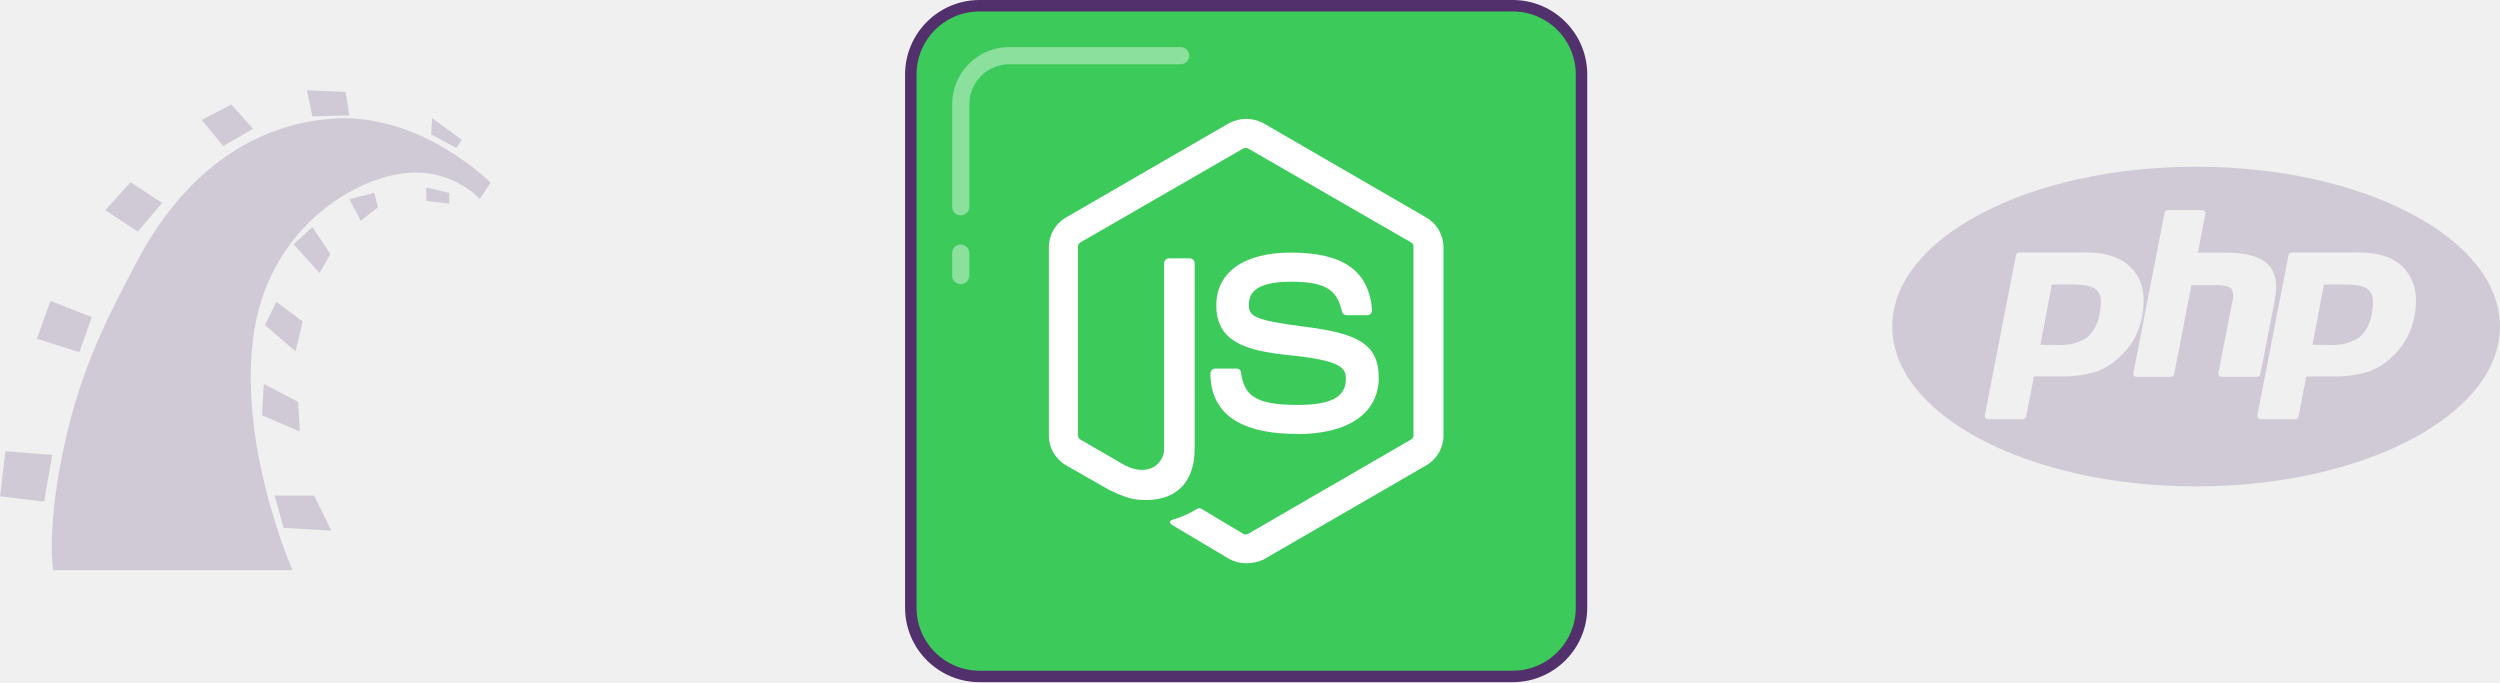
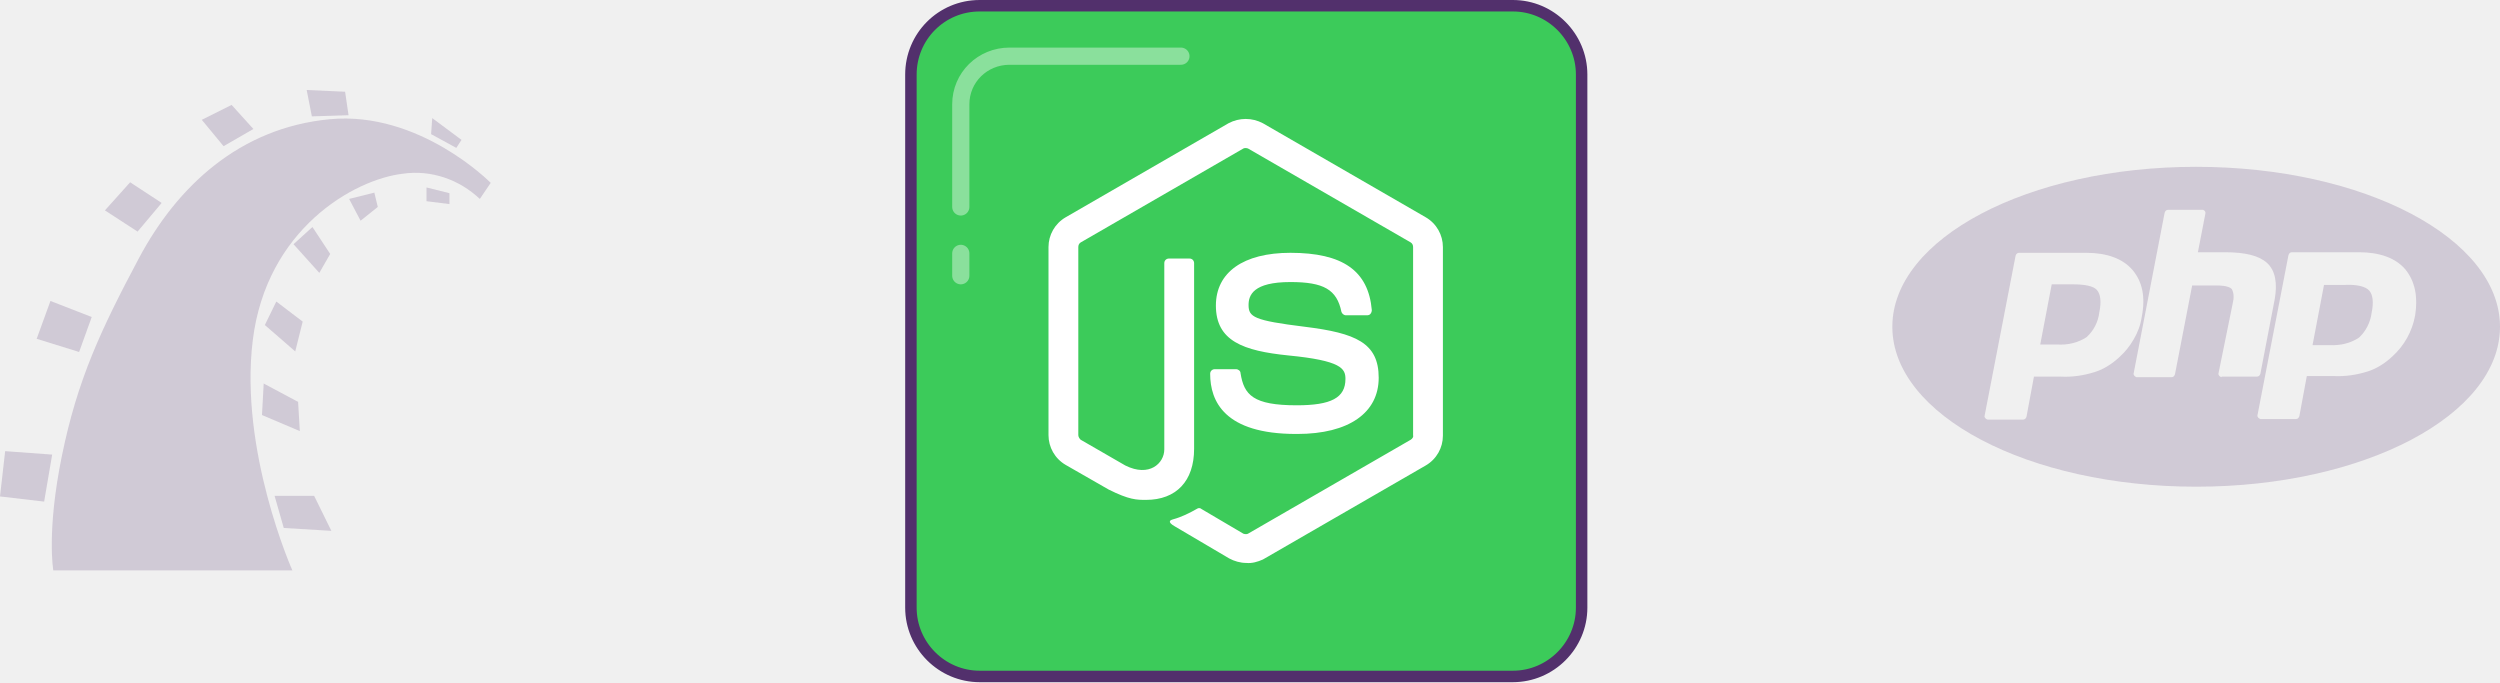
- <svg xmlns="http://www.w3.org/2000/svg" id="Layer_1" data-name="Layer 1" viewBox="0 0 436.07 118.99">
-   <defs>
-     <style>.cls-1,.cls-3{opacity:0.2;}.cls-2,.cls-3{fill:#52306c;}.cls-4{fill:#3ccb5a;stroke:#52306c;stroke-miterlimit:10;stroke-width:2px;}.cls-5{fill:none;stroke:#fff;stroke-linecap:round;stroke-linejoin:round;stroke-width:3px;opacity:0.4;isolation:isolate;}.cls-6{fill:#fff;}</style>
-   </defs>
-   <g id="layer6" class="cls-1">
-     <path id="path3966" class="cls-2" d="M429.89,1387.39h41.77s-9.27-20.89-6.91-40.21,17.59-28,26.23-29a16,16,0,0,1,13.35,4.44l1.88-2.81s-12.41-12.55-28.11-11.14-26.54,11.78-33.29,24.35-10.68,21.21-13.35,34.4S429.89,1387.39,429.89,1387.39Z" transform="translate(-420.63 -1287.94)" />
-     <path id="path3968" class="cls-2" d="M421.57,1366.65l8.17,0.63-1.41,8.17-7.69-.94Z" transform="translate(-420.63 -1287.94)" />
-     <path id="path3970" class="cls-2" d="M434.45,1349.38l2.2-6.12-7.22-2.83-2.36,6.6Z" transform="translate(-420.63 -1287.94)" />
-     <path id="path3972" class="cls-2" d="M444.66,1328.34l4.24-5-5.5-3.61-4.4,4.87Z" transform="translate(-420.63 -1287.94)" />
-     <path id="path3974" class="cls-2" d="M455.81,1308.86l3.77,4.55,5.18-3-3.77-4.24Z" transform="translate(-420.63 -1287.94)" />
-     <path id="path3976" class="cls-2" d="M474.18,1303.68l0.94,4.55,6.44-.16-0.63-4.08Z" transform="translate(-420.63 -1287.94)" />
-     <path id="path3978" class="cls-2" d="M496,1308.55l-0.16,2.83,4.4,2.36,0.94-1.41Z" transform="translate(-420.63 -1287.94)" />
-     <path id="path3980" class="cls-2" d="M495,1320.64V1323l4,0.47v-1.88Z" transform="translate(-420.63 -1287.94)" />
-     <path id="path3982" class="cls-2" d="M481.56,1322.68l2,3.77,3-2.36-0.63-2.51Z" transform="translate(-420.63 -1287.94)" />
-     <path id="path3984" class="cls-2" d="M475.12,1327.55l3.14,4.71-1.88,3.3-4.55-5Z" transform="translate(-420.63 -1287.94)" />
-     <path id="path3986" class="cls-2" d="M468.84,1340.58l-2,4.08,5.34,4.55,1.26-5.18Z" transform="translate(-420.63 -1287.94)" />
-     <path id="path3988" class="cls-2" d="M466.64,1354.88l-0.31,5.5,6.6,2.83-0.31-5.18Z" transform="translate(-420.63 -1287.94)" />
-     <path id="path3990" class="cls-2" d="M468.53,1374.39l1.57,5.63,8.32,0.48-3-6.11h-6.91Z" transform="translate(-420.63 -1287.94)" />
+ <svg xmlns="http://www.w3.org/2000/svg" version="1.1" id="Layer_1" x="0px" y="0px" viewBox="0 0 436.1 119" style="enable-background:new 0 0 436.1 119;" xml:space="preserve">
+   <style type="text/css">
+ 	.st0{opacity:0.2;}
+ 	.st1{fill:#52306C;}
+ 	.st2{opacity:0.2;fill:#52306C;enable-background:new    ;}
+ 	.st3{fill:#3CCB5A;stroke:#52306C;stroke-width:2;stroke-miterlimit:10;}
+ 	.st4{opacity:0.4;fill:none;stroke:#FFFFFF;stroke-width:3;stroke-linecap:round;stroke-linejoin:round;enable-background:new    ;}
+ 	.st5{fill:#FFFFFF;}
+ </style>
+   <g id="layer6" class="st0">
+     <path id="path3966" class="st1" d="M9.3,99.5H51c0,0-9.3-20.9-6.9-40.2s17.6-28,26.2-29c4.9-0.7,9.8,1,13.4,4.4l1.9-2.8   c0,0-12.4-12.6-28.1-11.1S30.9,32.5,24.2,45.1S13.5,66.3,10.8,79.5S9.3,99.5,9.3,99.5z" />
+     <path id="path3968" class="st1" d="M0.9,78.7l8.2,0.6l-1.4,8.2L0,86.6L0.9,78.7z" />
+     <path id="path3970" class="st1" d="M13.8,61.4l2.2-6.1l-7.2-2.8l-2.4,6.6L13.8,61.4z" />
+     <path id="path3972" class="st1" d="M24,40.4l4.2-5l-5.5-3.6l-4.4,4.9L24,40.4z" />
+     <path id="path3974" class="st1" d="M35.2,20.9l3.8,4.6l5.2-3l-3.8-4.2L35.2,20.9z" />
+     <path id="path3976" class="st1" d="M53.5,15.7l0.9,4.6l6.4-0.2l-0.6-4.1L53.5,15.7z" />
+     <path id="path3978" class="st1" d="M75.4,20.6l-0.2,2.8l4.4,2.4l0.9-1.4L75.4,20.6z" />
+     <path id="path3980" class="st1" d="M74.4,32.7v2.4l4,0.5v-1.9L74.4,32.7z" />
+     <path id="path3982" class="st1" d="M60.9,34.7l2,3.8l3-2.4l-0.6-2.5L60.9,34.7z" />
+     <path id="path3984" class="st1" d="M54.5,39.6l3.1,4.7l-1.9,3.3l-4.5-5L54.5,39.6z" />
+     <path id="path3986" class="st1" d="M48.2,52.6l-2,4.1l5.3,4.6l1.3-5.2L48.2,52.6z" />
+     <path id="path3988" class="st1" d="M46,66.9l-0.3,5.5l6.6,2.8L52,70.1L46,66.9z" />
+     <path id="path3990" class="st1" d="M47.9,86.5l1.6,5.6l8.3,0.5l-3-6.1H47.9L47.9,86.5z" />
  </g>
-   <path class="cls-3" d="M833.93,1338.65c0.64,0.71.78,2,.41,3.9a6.86,6.86,0,0,1-2.22,4.28,8.45,8.45,0,0,1-5.13,1.27h-3l2-10.54h3.7C831.87,1337.56,833.28,1337.93,833.93,1338.65Zm-51.7-1.09h-3.7l-2,10.54h3a8.45,8.45,0,0,0,5.13-1.27,6.86,6.86,0,0,0,2.22-4.28c0.36-1.88.23-3.19-.41-3.9S784.37,1337.56,782.23,1337.56Zm74.46,7.34c0,15.4-23.73,27.88-53,27.88s-53-12.48-53-27.88,23.73-27.88,53-27.88S856.69,1329.51,856.69,1344.9Zm-63.84,2.21a13.13,13.13,0,0,0,1.41-3.91c0.68-3.48.14-6.25-1.59-8.23s-4.46-3-8.14-3h-11.7a0.58,0.58,0,0,0-.56.47l-5.43,27.94a0.58,0.58,0,0,0,.56.68h6.09a0.57,0.57,0,0,0,.56-0.47l1.35-7h4.74a19.31,19.31,0,0,0,5.86-.75,11.36,11.36,0,0,0,4.26-2.55A13.1,13.1,0,0,0,792.86,1347.11Zm15.36,6.55h6.13a0.57,0.57,0,0,0,.56-0.47l2.53-13c0.55-2.84.1-5-1.33-6.27s-3.83-1.92-7.39-1.92H804l1.31-6.74a0.57,0.57,0,0,0-.56-0.68h-6a0.58,0.58,0,0,0-.56.47L792.75,1353a0.58,0.58,0,0,0,.56.68h6a0.58,0.58,0,0,0,.56-0.47l3-15.54h4.35c1.8,0,2.41.37,2.61,0.58a3,3,0,0,1,.16,2.38l-2.4,12.36A0.58,0.58,0,0,0,808.22,1353.66Zm32-18.69c-1.72-2-4.46-3-8.14-3h-11.7a0.58,0.58,0,0,0-.56.47l-5.43,27.94a0.58,0.58,0,0,0,.56.68H821a0.58,0.58,0,0,0,.56-0.47l1.35-7h4.74a19.31,19.31,0,0,0,5.86-.75,11.36,11.36,0,0,0,4.26-2.55,12.72,12.72,0,0,0,4-7.16C842.44,1339.72,841.91,1337,840.18,1335Z" transform="translate(-420.63 -1287.94)" />
-   <rect class="cls-4" x="158.87" y="1" width="116.99" height="116.99" rx="12" ry="12" />
-   <path class="cls-5" d="M588.21,1336v-3.9" transform="translate(-420.63 -1287.94)" />
-   <path class="cls-5" d="M588.21,1324v-17.9a8.48,8.48,0,0,1,8.45-8.45h29.9" transform="translate(-420.63 -1287.94)" />
-   <path class="cls-6" d="M638,1386.19a6.24,6.24,0,0,1-3-.78l-9.47-5.63c-1.42-.78-0.71-1.07-0.28-1.21a17.25,17.25,0,0,0,4.27-1.92,0.66,0.66,0,0,1,.71.07l7.26,4.34a0.9,0.9,0,0,0,.85,0l28.41-16.45a0.82,0.82,0,0,0,.43-0.78V1331a0.82,0.82,0,0,0-.43-0.78l-28.41-16.38a0.9,0.9,0,0,0-.85,0l-28.41,16.38a0.89,0.89,0,0,0-.43.78v32.83a0.89,0.89,0,0,0,.43.78l7.76,4.49c4.2,2.14,6.84-.36,6.84-2.85v-32.4a0.87,0.87,0,0,1,.85-0.85h3.63a0.87,0.87,0,0,1,.85.85v32.4c0,5.63-3.06,8.9-8.4,8.9-1.64,0-2.92,0-6.55-1.78l-7.48-4.27a6,6,0,0,1-3-5.2v-32.83a6,6,0,0,1,3-5.2L635,1309.43a6.36,6.36,0,0,1,6,0l28.41,16.45a6,6,0,0,1,3,5.2v32.83a6,6,0,0,1-3,5.2L641,1385.55a7.29,7.29,0,0,1-3,.64h0Zm8.76-22.57c-12.46,0-15-5.7-15-10.54a0.87,0.87,0,0,1,.85-0.85h3.7a0.73,0.73,0,0,1,.78.71c0.57,3.77,2.21,5.63,9.76,5.63,6,0,8.54-1.35,8.54-4.56,0-1.85-.71-3.2-10-4.13-7.76-.78-12.6-2.49-12.6-8.69,0-5.77,4.84-9.19,13-9.19,9.11,0,13.6,3.13,14.17,10a1.15,1.15,0,0,1-.21.64,0.88,0.88,0,0,1-.57.28h-3.7a0.83,0.83,0,0,1-.78-0.64c-0.85-3.92-3.06-5.2-8.9-5.2-6.55,0-7.33,2.28-7.33,4,0,2.06.93,2.71,9.76,3.85s12.89,2.78,12.89,8.9-5.2,9.83-14.24,9.83h0Z" transform="translate(-420.63 -1287.94)" />
+   <path class="st2" d="M413.3,50.7c0.6,0.7,0.8,2,0.4,3.9c-0.2,1.6-1,3.2-2.2,4.3c-1.5,1-3.3,1.4-5.1,1.3h-3l2-10.5h3.7  C411.2,49.6,412.7,50,413.3,50.7z M361.6,49.6h-3.7l-2,10.5h3c1.8,0.1,3.6-0.3,5.1-1.3c1.2-1.1,2-2.6,2.2-4.3  c0.4-1.9,0.2-3.2-0.4-3.9S363.7,49.6,361.6,49.6z M436.1,57c0,15.4-23.7,27.9-53,27.9s-53-12.5-53-27.9s23.7-27.9,53-27.9  S436.1,41.6,436.1,57z M372.2,59.2c0.7-1.2,1.2-2.5,1.4-3.9c0.7-3.5,0.1-6.2-1.6-8.2s-4.5-3-8.1-3h-11.7c-0.3,0-0.5,0.2-0.6,0.5  l-5.4,27.9c-0.1,0.3,0.2,0.6,0.5,0.7c0,0,0.1,0,0.1,0h6.1c0.3,0,0.5-0.2,0.6-0.5l1.3-7h4.7c2,0.1,4-0.2,5.9-0.8  c1.6-0.5,3-1.4,4.3-2.6C370.7,61.4,371.5,60.4,372.2,59.2L372.2,59.2z M387.6,65.7h6.1c0.3,0,0.5-0.2,0.6-0.5l2.5-13  c0.5-2.8,0.1-5-1.3-6.3s-3.8-1.9-7.4-1.9h-4.7l1.3-6.7c0.1-0.3-0.1-0.6-0.4-0.7c0,0-0.1,0-0.1,0h-6c-0.3,0-0.5,0.2-0.6,0.5l-5.4,28  c-0.1,0.3,0.2,0.6,0.5,0.7c0,0,0.1,0,0.1,0h6c0.3,0,0.5-0.2,0.6-0.5l3-15.5h4.3c1.8,0,2.4,0.4,2.6,0.6c0.4,0.7,0.4,1.6,0.2,2.4  L387,65.1c-0.1,0.3,0.2,0.6,0.5,0.7C387.5,65.7,387.5,65.7,387.6,65.7L387.6,65.7z M419.6,47c-1.7-2-4.5-3-8.1-3h-11.7  c-0.3,0-0.5,0.2-0.6,0.5l-5.4,27.9c-0.1,0.3,0.2,0.6,0.5,0.7c0,0,0.1,0,0.1,0h6.1c0.3,0,0.5-0.2,0.6-0.5l1.3-7h4.7  c2,0.1,4-0.2,5.9-0.8c1.6-0.5,3-1.4,4.3-2.6c2.1-1.9,3.5-4.4,4-7.2C421.8,51.8,421.3,49.1,419.6,47L419.6,47z" />
+   <path class="st3" d="M170.9,1h93c6.6,0,12,5.4,12,12v93c0,6.6-5.4,12-12,12h-93c-6.6,0-12-5.4-12-12V13C158.9,6.4,164.2,1,170.9,1z" />
+   <path class="st4" d="M167.6,48.1v-3.9" />
+   <path class="st4" d="M167.6,36.1V18.2c0-4.7,3.8-8.4,8.5-8.4h29.9" />
+   <path class="st5" d="M217.4,98.2c-1,0-2.1-0.3-3-0.8l-9.5-5.6c-1.4-0.8-0.7-1.1-0.3-1.2c1.5-0.4,2.9-1.1,4.3-1.9  c0.2-0.1,0.5-0.1,0.7,0.1l7.3,4.3c0.3,0.1,0.6,0.1,0.8,0l28.4-16.4c0.3-0.2,0.5-0.5,0.4-0.8V43.1c0-0.3-0.1-0.6-0.4-0.8l-28.4-16.4  c-0.3-0.1-0.6-0.1-0.8,0l-28.4,16.4c-0.3,0.2-0.4,0.5-0.4,0.8v32.8c0,0.3,0.2,0.6,0.4,0.8l7.8,4.5c4.2,2.1,6.8-0.4,6.8-2.8V45.9  c0-0.5,0.4-0.8,0.8-0.8h3.6c0.5,0,0.8,0.4,0.8,0.8v32.4c0,5.6-3.1,8.9-8.4,8.9c-1.6,0-2.9,0-6.5-1.8l-7.5-4.3c-1.9-1.1-3-3.1-3-5.2  V43.1c0-2.1,1.1-4.1,3-5.2l28.4-16.4c1.9-1,4.1-1,6,0l28.4,16.4c1.9,1.1,3,3.1,3,5.2V76c0,2.1-1.1,4.1-3,5.2l-28.4,16.4  C219.4,98,218.4,98.3,217.4,98.2L217.4,98.2L217.4,98.2z M226.1,75.7c-12.5,0-15-5.7-15-10.5c0-0.5,0.4-0.8,0.8-0.8h3.7  c0.4,0,0.8,0.3,0.8,0.7c0,0,0,0,0,0c0.6,3.8,2.2,5.6,9.8,5.6c6,0,8.5-1.3,8.5-4.6c0-1.8-0.7-3.2-10-4.1c-7.8-0.8-12.6-2.5-12.6-8.7  c0-5.8,4.8-9.2,13-9.2c9.1,0,13.6,3.1,14.2,10c0,0.2-0.1,0.5-0.2,0.6c-0.1,0.2-0.4,0.3-0.6,0.3h-3.7c-0.4,0-0.7-0.3-0.8-0.6  c-0.8-3.9-3.1-5.2-8.9-5.2c-6.5,0-7.3,2.3-7.3,4c0,2.1,0.9,2.7,9.8,3.8s12.9,2.8,12.9,8.9s-5.2,9.8-14.2,9.8l0,0L226.1,75.7z" />
</svg>
